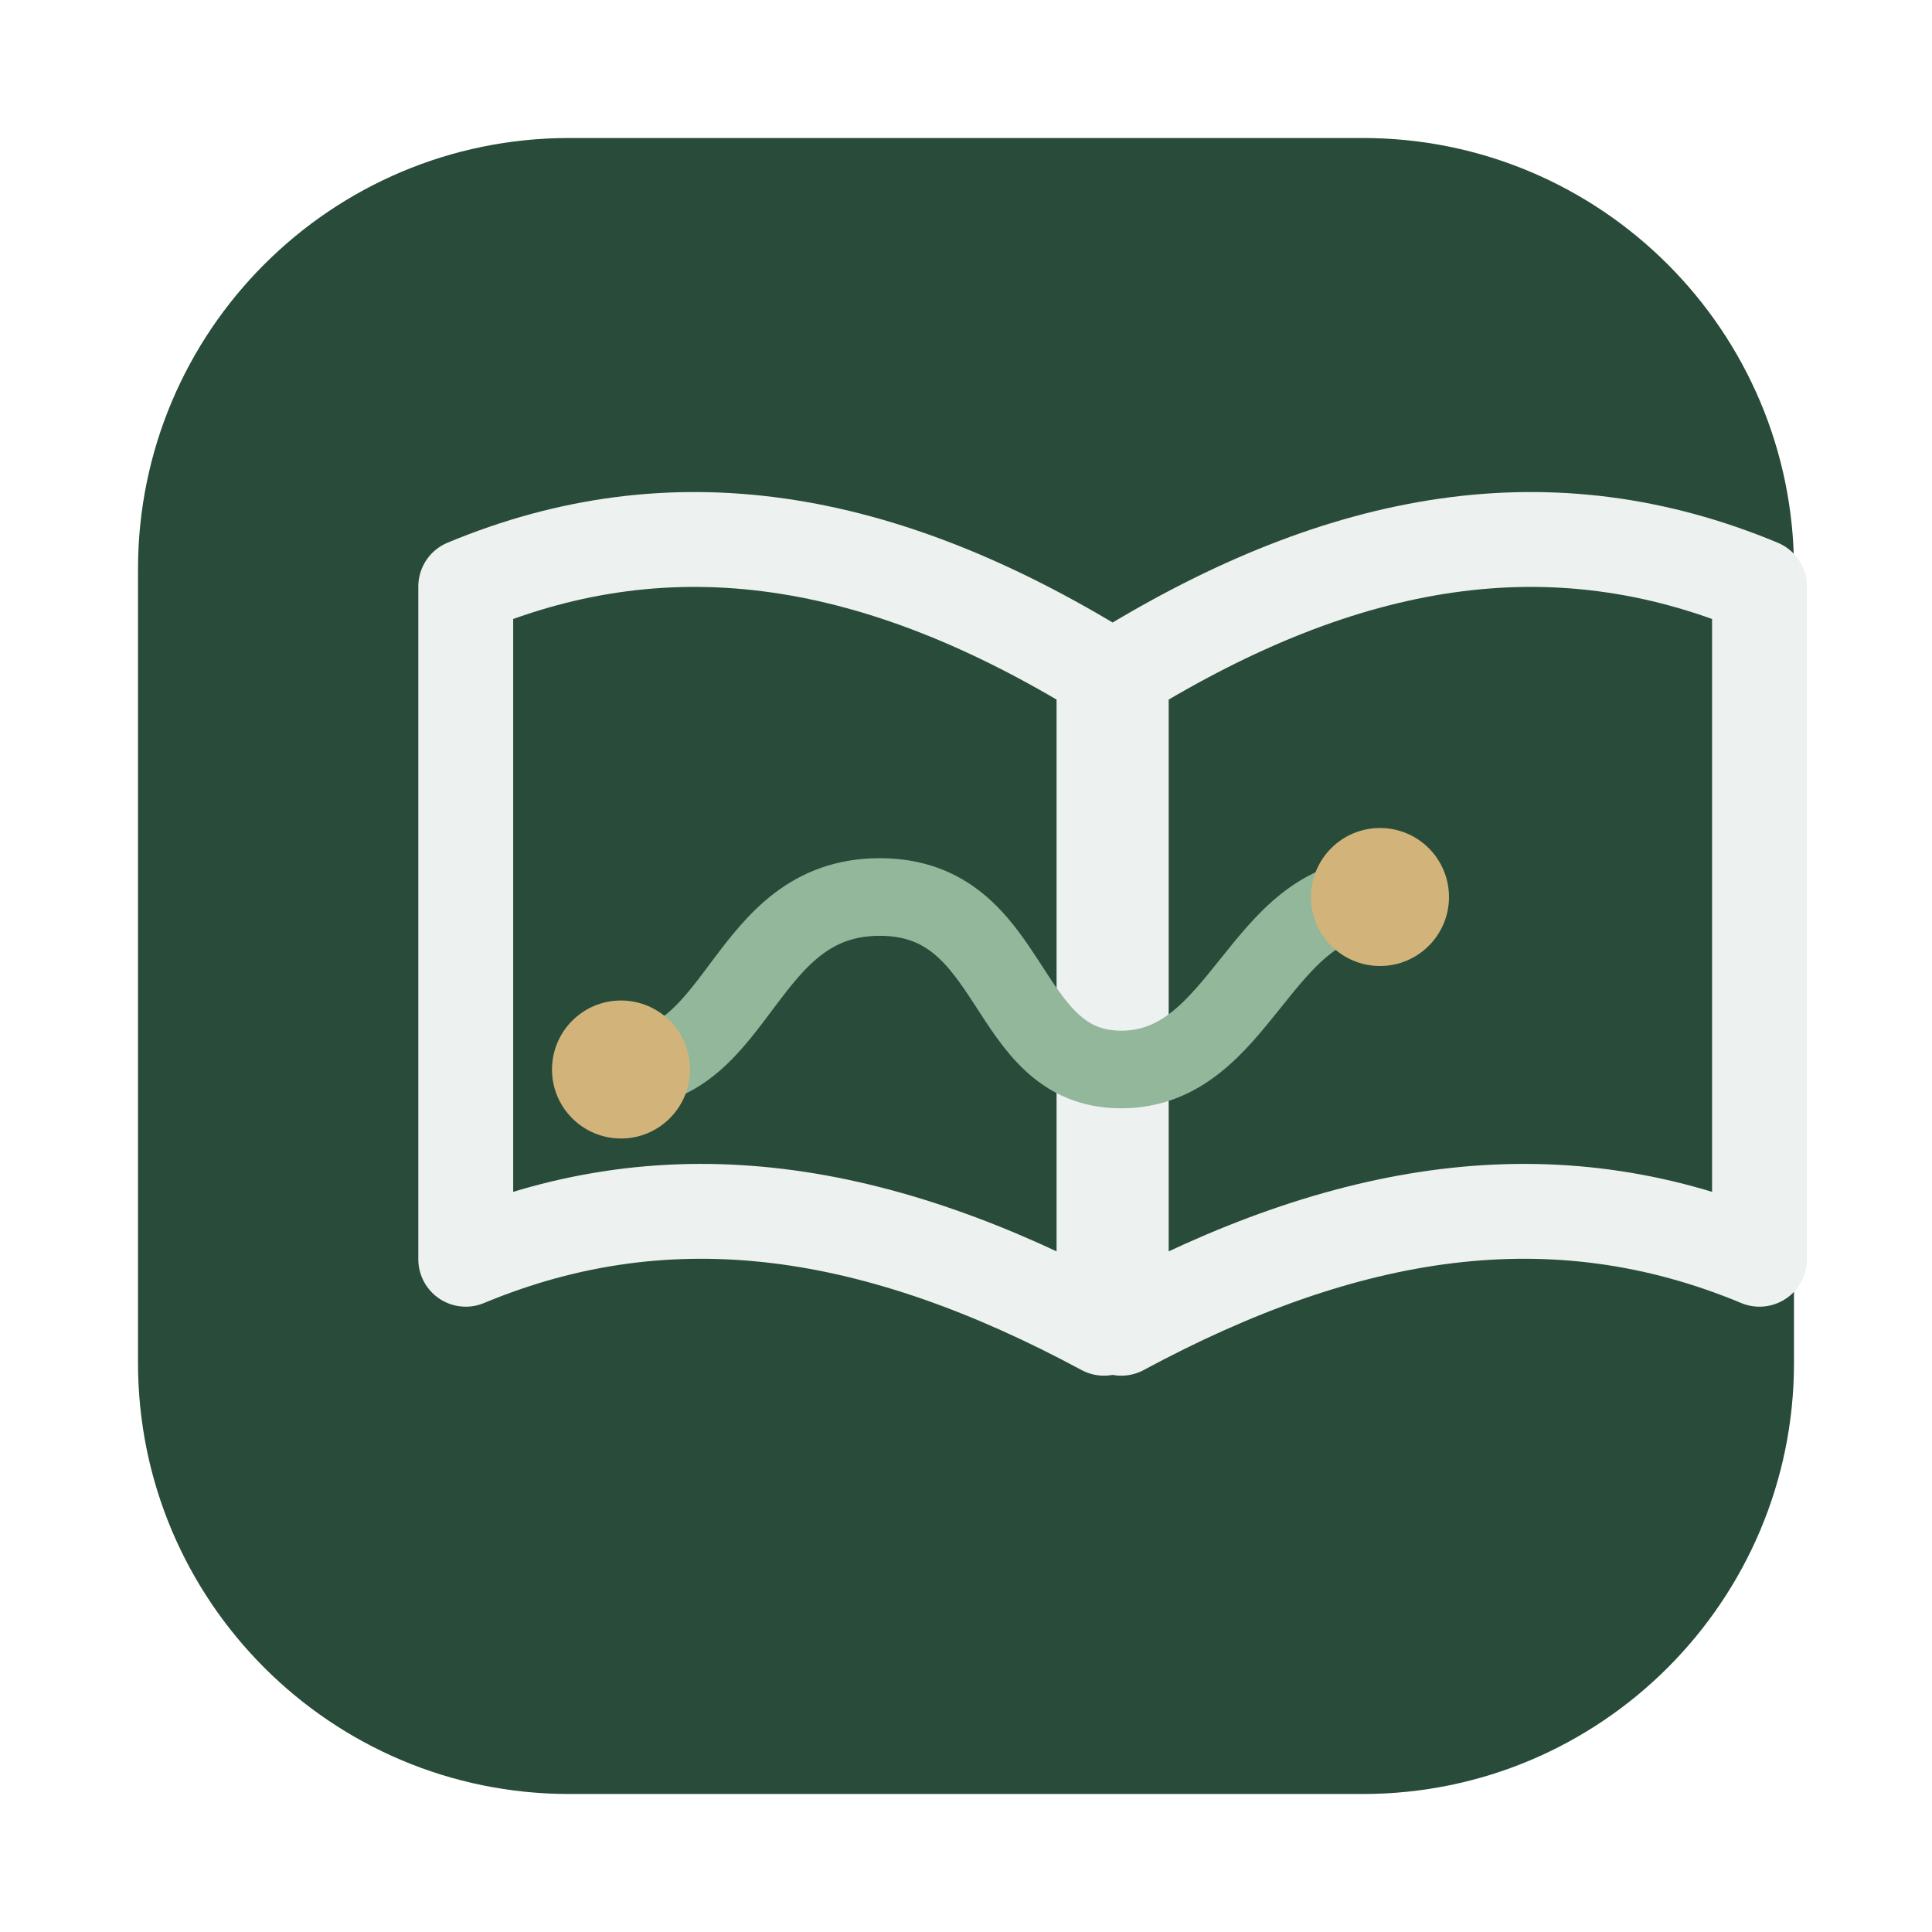
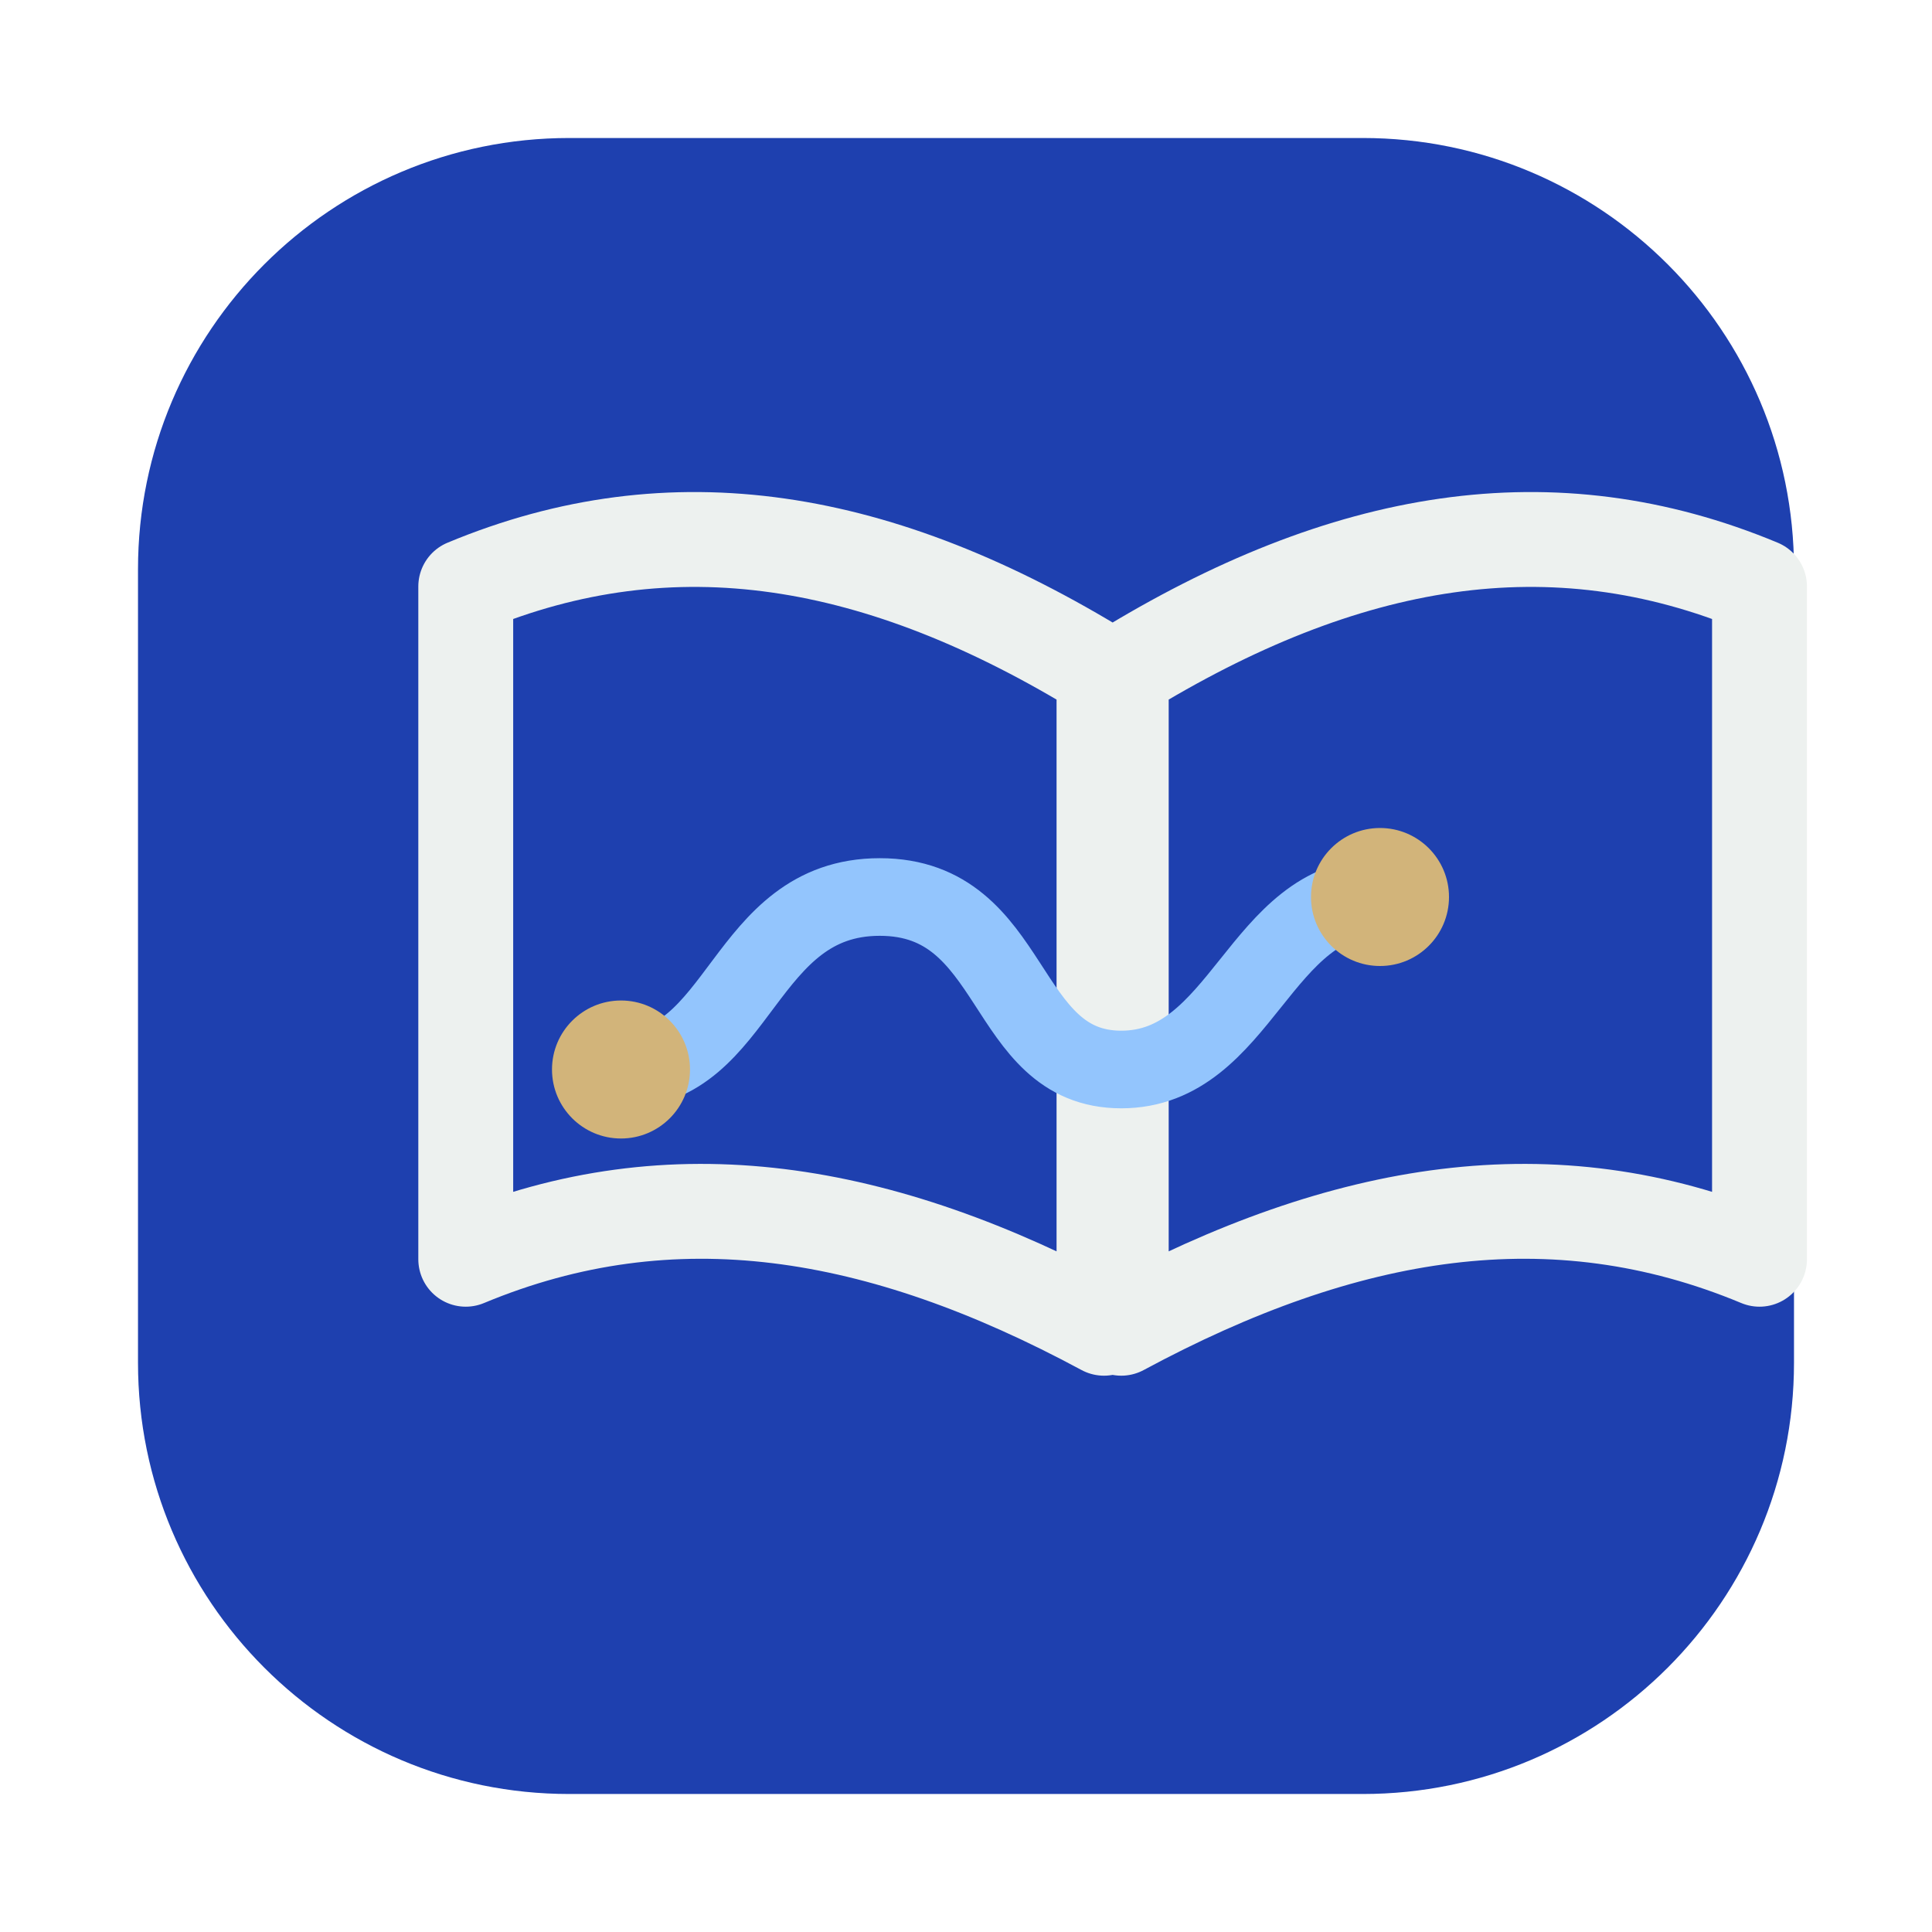
<svg xmlns="http://www.w3.org/2000/svg" viewBox="0 0 112 112" role="img" aria-labelledby="title desc">
-   <rect x="8" y="8" width="96" height="96" rx="25" fill="#294b3a" />
+   <rect x="8" y="8" width="96" height="96" rx="25" fill="#1e40af" />
  <path d="M27 34c12-5 24-3 37 5v38c-13-7-25-9-37-4V34Zm38 5c13-8 25-10 37-5v39c-12-5-24-3-37 4V39Z" fill="none" stroke="#edf1ef" stroke-width="5.5" stroke-linecap="round" stroke-linejoin="round" />
-   <path d="M36 62c7 0 7-10 15-10s7 10 14 10 8-10 15-10" fill="none" stroke="#93b79a" stroke-width="4.5" stroke-linecap="round" stroke-linejoin="round" />
+   <path d="M36 62c7 0 7-10 15-10s7 10 14 10 8-10 15-10" fill="none" stroke="#93c5fd" stroke-width="4.5" stroke-linecap="round" stroke-linejoin="round" />
  <circle cx="36" cy="62" r="4" fill="#d2b47a" />
  <circle cx="80" cy="52" r="4" fill="#d2b47a" />
</svg>
